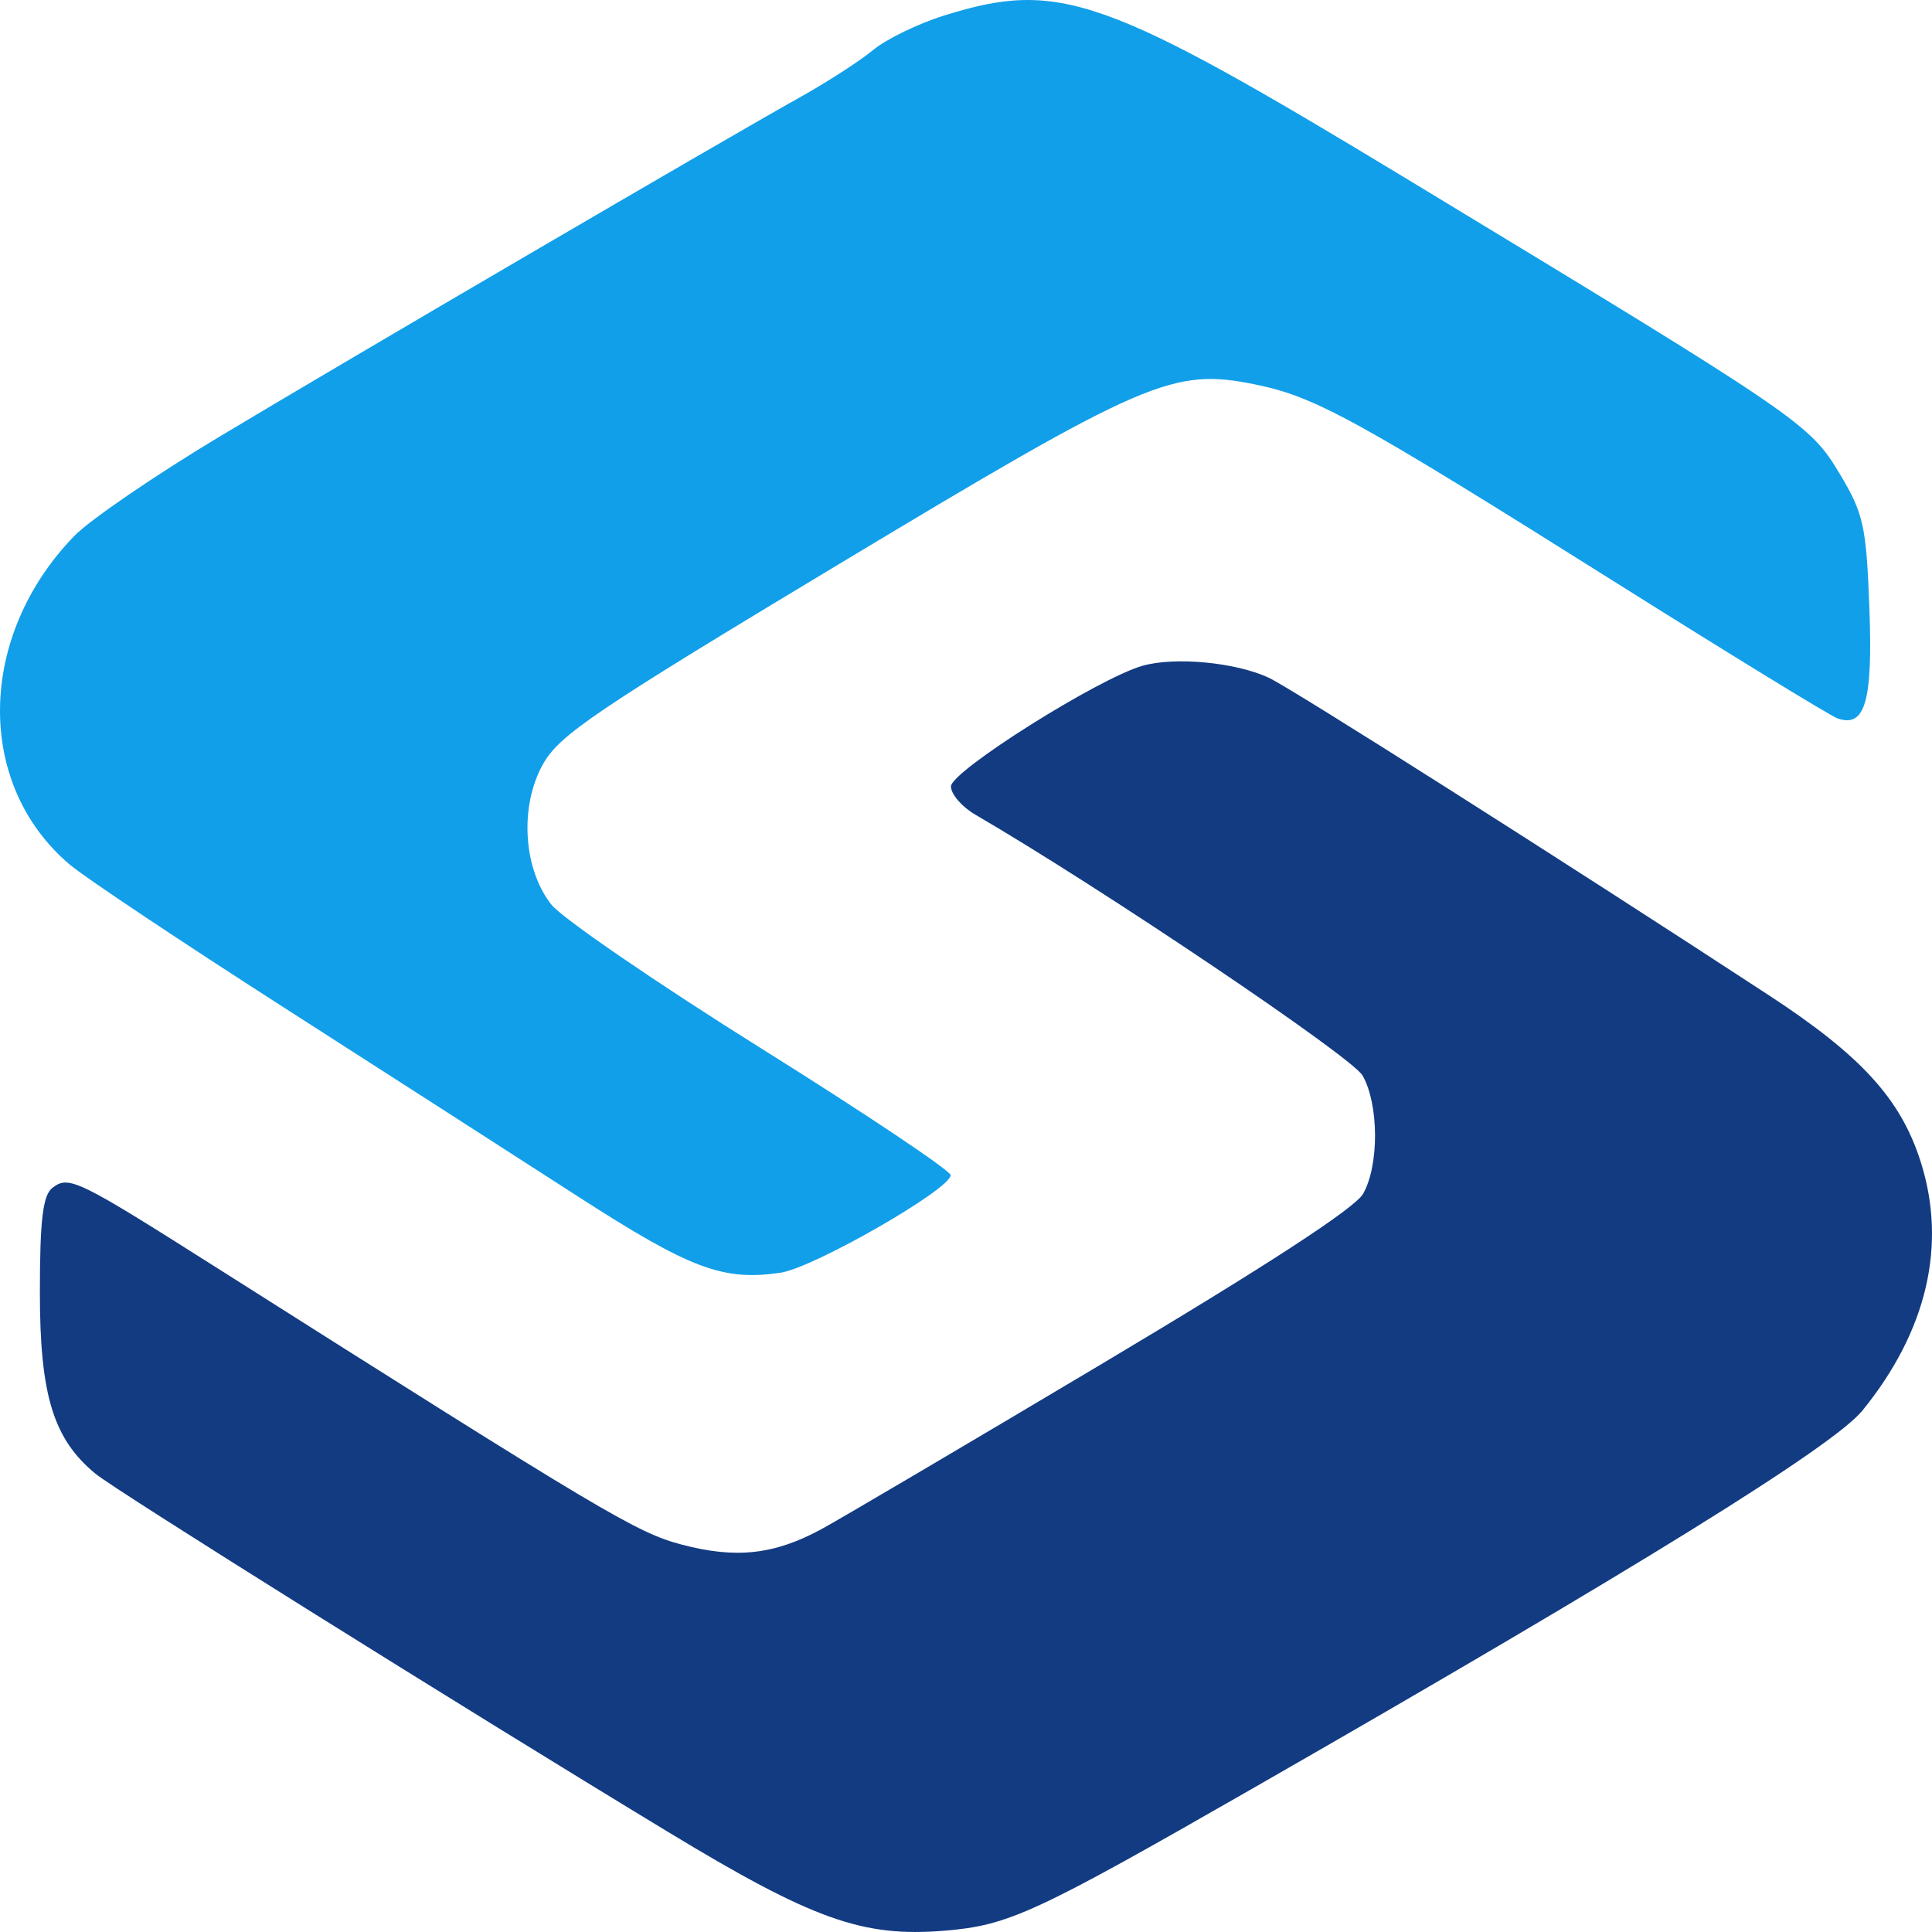
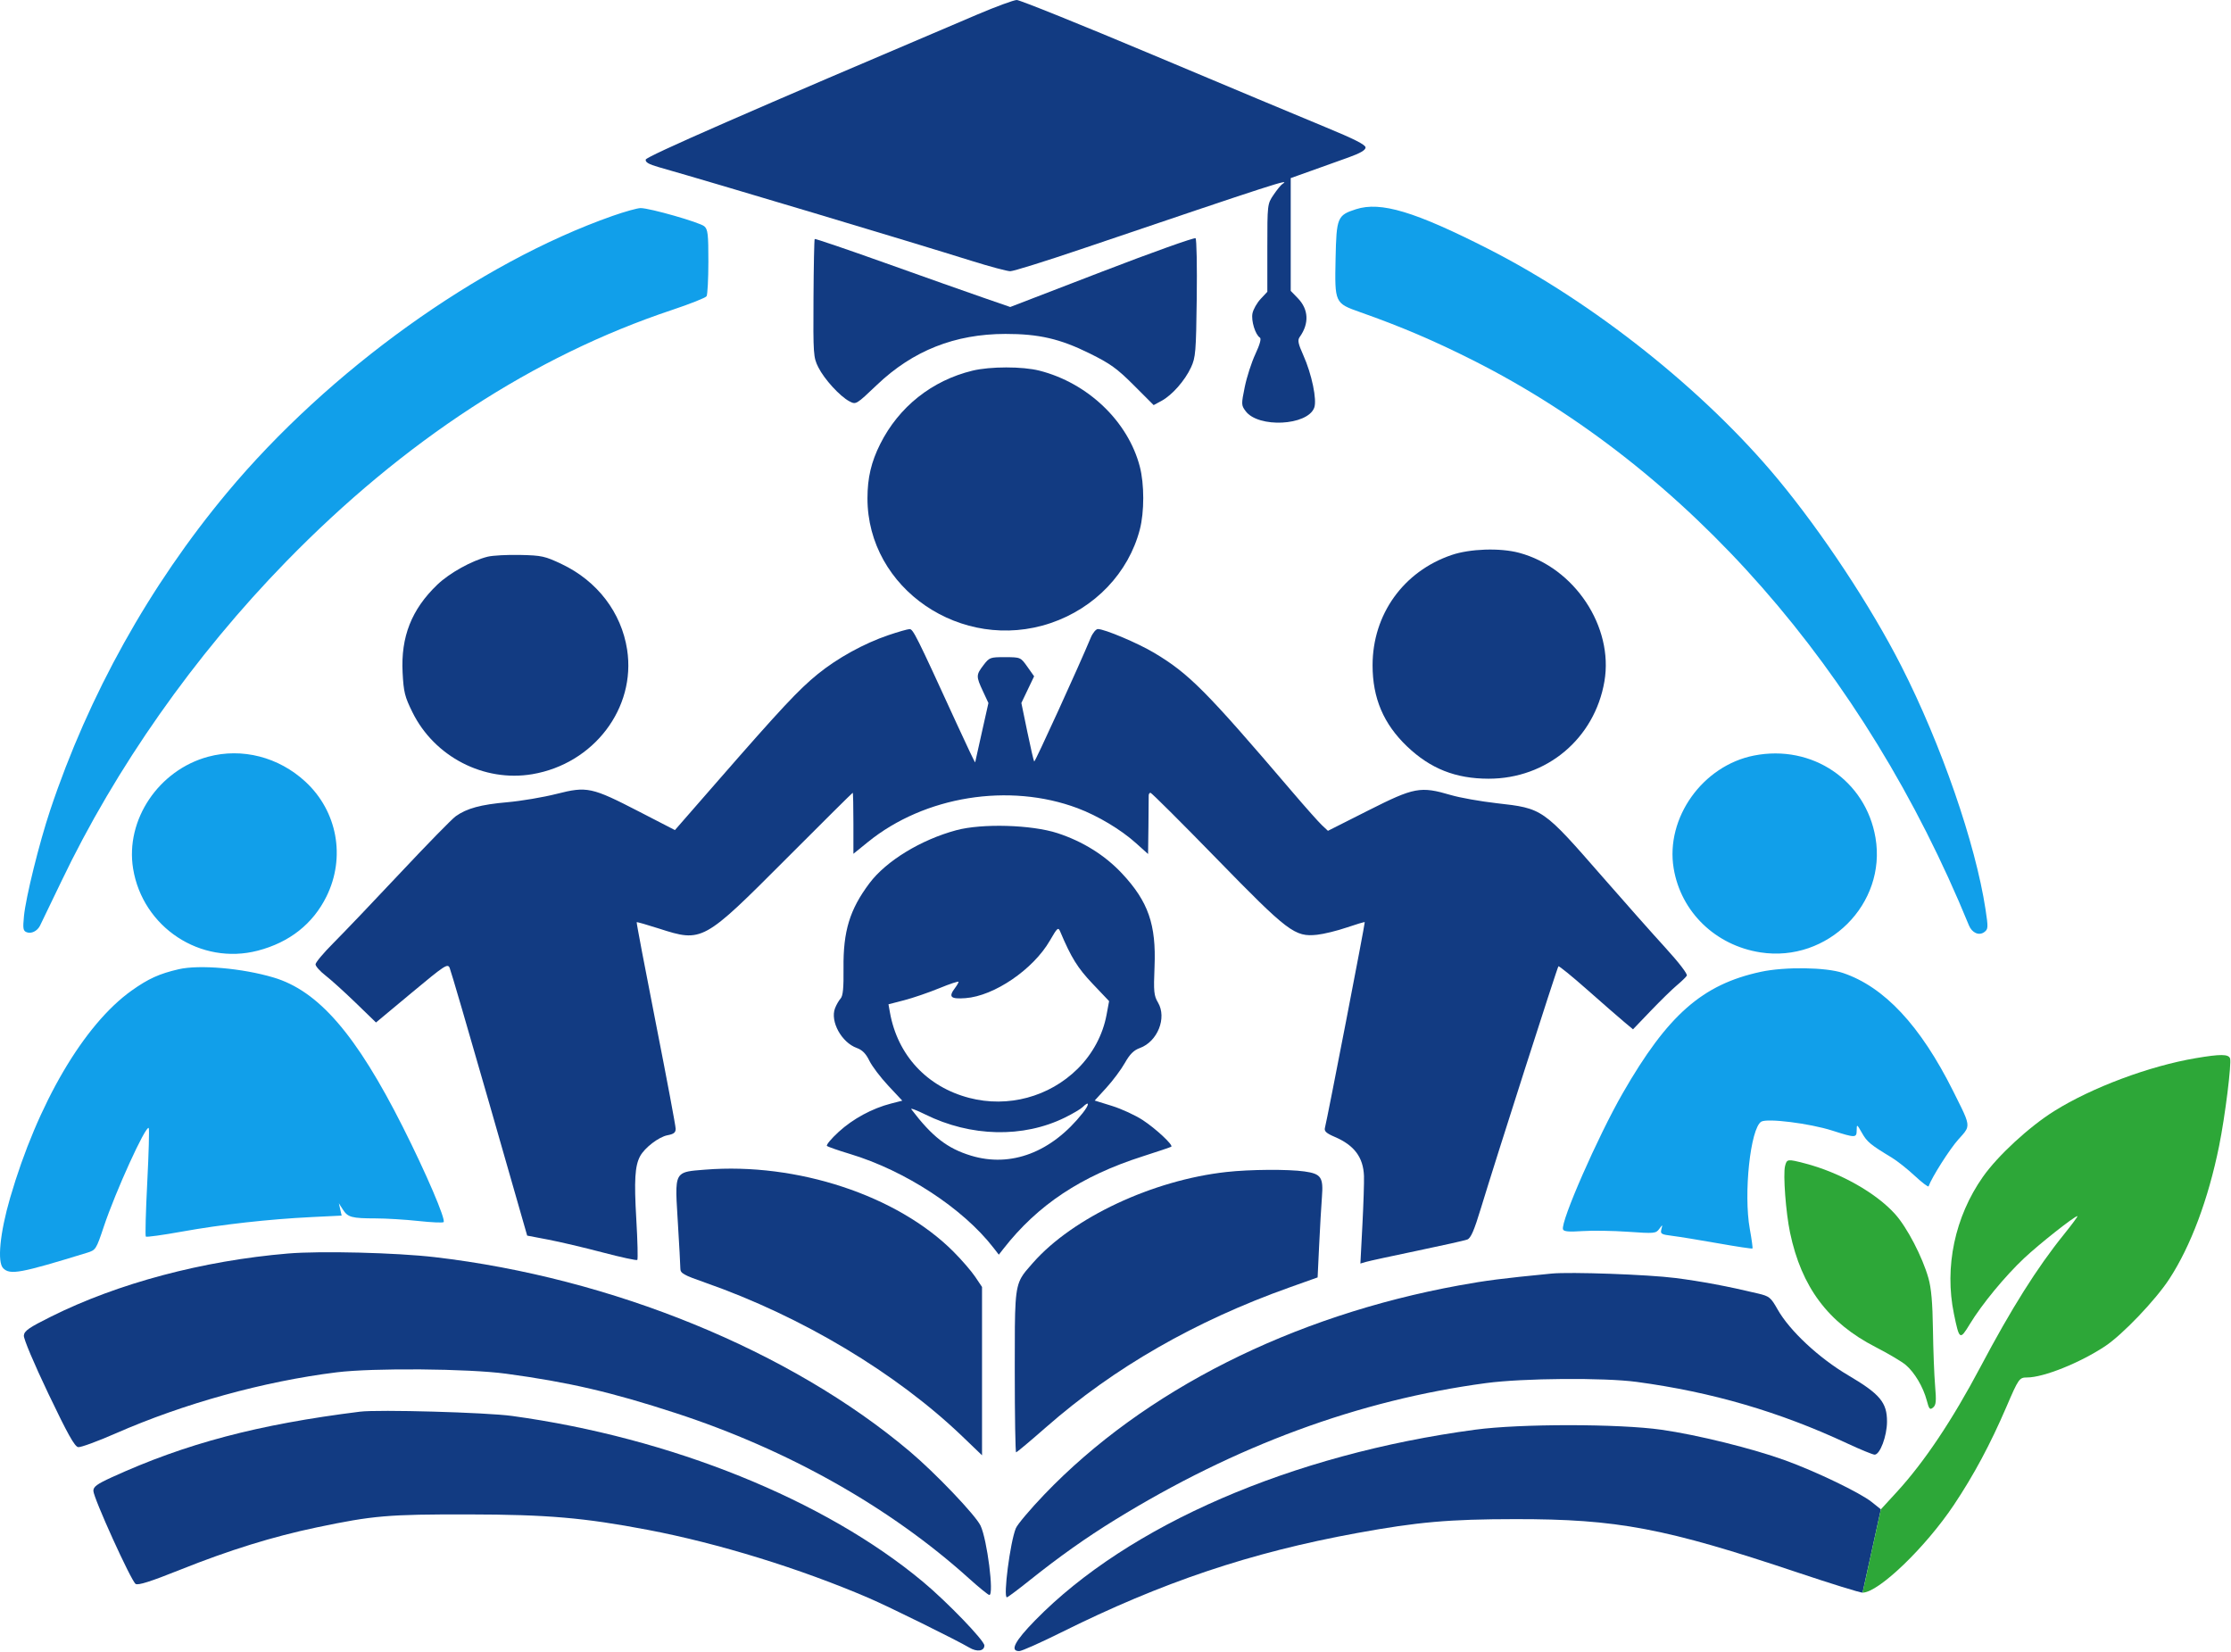
- <svg xmlns="http://www.w3.org/2000/svg" width="70" height="70" viewBox="0 0 70 70" fill="none">
-   <path d="M41.388 24.125C39.777 24.588 34.455 27.943 34.455 28.494C34.455 28.774 34.851 29.234 35.336 29.516C39.874 32.156 48.981 38.291 49.368 38.968C49.963 40.012 49.973 42.226 49.387 43.254C49.089 43.777 45.898 45.854 39.925 49.414C34.968 52.367 30.386 55.068 29.742 55.415C28.044 56.33 26.664 56.481 24.709 55.966C23.066 55.533 21.954 54.871 7.79 45.894C2.807 42.735 2.499 42.585 1.906 43.032C1.553 43.297 1.445 44.185 1.445 46.832C1.445 50.553 1.935 52.145 3.464 53.4C4.224 54.022 16.617 61.776 24.199 66.371C29.449 69.553 31.251 70.197 34.217 69.953C36.544 69.762 37.474 69.334 45.351 64.819C59.248 56.853 66.423 52.408 67.481 51.105C69.824 48.221 70.552 45.092 69.583 42.07C68.857 39.807 67.427 38.242 64.083 36.056C56.755 31.263 46.817 24.953 45.974 24.558C44.775 23.996 42.562 23.787 41.388 24.125Z" fill="#123B82" />
-   <path d="M34.197 0.566C33.262 0.859 32.108 1.42 31.633 1.813C31.158 2.206 29.976 2.971 29.006 3.512C26.219 5.069 12.604 13.029 7.944 15.826C5.614 17.225 3.248 18.843 2.689 19.421C-0.836 23.06 -0.904 28.428 2.536 31.333C3.082 31.794 6.557 34.113 10.259 36.487C13.96 38.86 18.77 41.951 20.947 43.355C25.013 45.976 26.193 46.42 28.28 46.113C29.475 45.937 34.425 43.099 34.444 42.58C34.45 42.419 31.354 40.347 27.564 37.976C23.775 35.604 20.36 33.263 19.975 32.773C18.951 31.47 18.819 29.205 19.677 27.681C20.27 26.626 21.567 25.75 30.368 20.456C41.526 13.743 42.496 13.324 45.471 13.928C47.646 14.369 49.099 15.167 58.501 21.08C62.687 23.713 66.321 25.94 66.576 26.029C67.579 26.378 67.858 25.414 67.731 22.029C67.621 19.058 67.521 18.608 66.655 17.165C65.562 15.342 65.28 15.151 51.01 6.505C39.986 -0.173 38.376 -0.742 34.197 0.566Z" fill="#119FEA" />
+ <svg xmlns="http://www.w3.org/2000/svg" width="954" height="706" viewBox="0 0 954 706" fill="none">
+   <path d="M379.927 271.56C369.442 275.119 358.104 281.367 349.636 288.251C341.557 294.819 333.976 302.922 307.13 333.688L288.608 354.915L273.384 347.066C252.959 336.536 251.07 336.13 237.963 339.453C232.299 340.889 222.842 342.486 216.947 343.004C205.576 344.002 199.624 345.618 194.88 348.995C193.278 350.136 182.634 361.017 171.228 373.174C159.822 385.332 146.988 398.78 142.708 403.06C138.429 407.339 134.927 411.505 134.927 412.317C134.927 413.129 136.84 415.275 139.177 417.086C141.514 418.896 147.332 424.158 152.104 428.779L160.781 437.181L176.06 424.449C190.146 412.712 191.411 411.88 192.266 413.795C192.775 414.937 200.445 441.17 209.31 472.09L225.427 528.308L234.427 530.025C239.377 530.97 249.847 533.435 257.693 535.503C265.539 537.572 272.21 539.013 272.517 538.706C272.823 538.399 272.631 530.567 272.09 521.302C271.118 504.671 271.491 498.48 273.714 494.349C275.66 490.732 281.723 486.091 285.406 485.4C288.134 484.888 288.925 484.258 288.919 482.601C288.915 481.424 285.104 461.135 280.451 437.514C275.797 413.893 272.108 394.448 272.252 394.303C272.397 394.159 276.658 395.373 281.721 397.001C300.351 402.992 300.634 402.837 336.385 366.993C351.762 351.576 364.475 338.962 364.635 338.962C364.796 338.962 364.927 344.832 364.927 352.007V365.053L371.177 359.987C395.347 340.394 431.527 334.571 460.802 345.56C469.47 348.814 479.315 354.708 485.755 360.497L490.927 365.147L491.085 353.305C491.171 346.791 491.221 340.9 491.196 340.212C491.17 339.525 491.514 338.962 491.959 338.962C492.404 338.962 505.067 351.581 520.098 367.003C550.827 398.533 553.684 400.698 563.215 399.674C566.082 399.366 571.779 397.97 575.876 396.57C579.973 395.171 583.44 394.141 583.581 394.282C583.811 394.512 567.669 477.888 566.544 482.28C566.188 483.672 567.173 484.566 570.753 486.097C579.098 489.667 582.953 494.82 583.252 502.808C583.348 505.368 583.043 514.839 582.573 523.856L581.72 540.249L584.073 539.551C585.368 539.167 595.202 537.027 605.927 534.796C616.652 532.566 626.327 530.398 627.427 529.98C628.95 529.401 630.359 526.147 633.333 516.341C639.516 495.955 665.88 413.676 666.394 413.162C666.649 412.907 672.143 417.37 678.603 423.08C685.063 428.79 692.135 434.957 694.319 436.785L698.29 440.107L705.859 432.212C710.021 427.869 715.038 422.967 717.007 421.319C718.975 419.671 720.905 417.806 721.295 417.175C721.715 416.496 717.984 411.626 712.157 405.245C706.741 399.314 694.651 385.687 685.289 374.962C659.645 345.582 659.76 345.662 639.927 343.417C633.052 342.639 624.277 341.076 620.427 339.944C607.372 336.107 604.793 336.586 585.135 346.506L567.843 355.232L565.295 352.847C563.893 351.535 558.174 345.105 552.586 338.558C515.639 295.267 508.449 288.033 493.493 279.105C486.563 274.968 472.34 268.962 469.473 268.962C468.637 268.962 467.252 270.65 466.394 272.712C461.362 284.808 442.576 325.944 442.237 325.606C442.015 325.384 440.689 319.659 439.291 312.885L436.747 300.569L442.2 289.161L439.313 285.083C436.436 281.017 436.406 281.005 429.796 280.983C423.407 280.963 423.069 281.087 420.546 284.395C417.353 288.581 417.34 289.16 420.304 295.524L422.661 300.587L419.872 313.024C418.337 319.865 417.042 325.687 416.992 325.962C416.943 326.237 413.399 318.812 409.117 309.462C391.827 271.708 390.458 268.962 388.942 268.988C388.109 269.002 384.052 270.159 379.927 271.56Z" fill="#123B82" />
+   <path fill-rule="evenodd" clip-rule="evenodd" d="M417.927 6.197C320.155 47.723 276.388 66.869 276.121 68.229C275.898 69.359 277.409 70.243 281.621 71.445C307.644 78.874 388.753 103.17 415.511 111.551C423.256 113.977 430.681 115.964 432.011 115.966C433.34 115.968 447.027 111.701 462.427 106.485C546.503 78.005 552.246 76.149 548.304 78.727C547.686 79.131 545.999 81.212 544.554 83.352C541.95 87.208 541.927 87.403 541.927 105.996V124.75L539.059 127.821C537.482 129.509 535.912 132.285 535.572 133.988C534.944 137.127 536.795 143.144 538.763 144.361C539.422 144.768 538.713 147.331 536.823 151.37C535.185 154.871 533.136 161.21 532.27 165.456C530.755 172.883 530.77 173.275 532.657 175.802C538.082 183.069 559.05 182.029 561.97 174.349C563.231 171.031 560.928 159.944 557.297 151.852C555.097 146.949 554.795 145.44 555.748 144.112C559.89 138.341 559.604 132.287 554.963 127.499L551.927 124.367V76.151L560.677 73.026C565.49 71.307 572.69 68.729 576.677 67.297C581.664 65.507 583.927 64.183 583.927 63.057C583.927 61.879 579.054 59.414 566.52 54.254C556.946 50.313 523.915 36.485 493.119 23.525C462.322 10.565 436.068 -0.021 434.776 3.11902e-05C433.484 0.021 425.902 2.81 417.927 6.197Z" fill="#123B82" />
+   <path fill-rule="evenodd" clip-rule="evenodd" d="M415.843 158.484C398.506 162.694 384.346 173.953 376.372 189.871C372.545 197.51 370.953 204.288 370.939 213.002C370.878 251.712 411.252 279.242 449.262 266.411C468.179 260.024 482.576 244.923 487.399 226.41C489.355 218.9 489.354 207.02 487.396 199.504C482.359 180.165 465.172 163.74 444.467 158.477C437.23 156.637 423.436 156.641 415.843 158.484Z" fill="#123B82" />
+   <path fill-rule="evenodd" clip-rule="evenodd" d="M208.512 238.028C201.737 239.709 192.169 245.029 186.989 249.996C175.986 260.546 171.357 272.281 172.159 287.6C172.594 295.921 173.086 297.899 176.375 304.554C185.78 323.584 206.951 334.515 227.626 331.017C253.908 326.569 272.035 302.746 268.164 277.739C265.71 261.885 255.413 248.421 240.222 241.202C233.024 237.782 231.661 237.481 222.427 237.277C216.927 237.156 210.665 237.494 208.512 238.028Z" fill="#123B82" />
+   <path fill-rule="evenodd" clip-rule="evenodd" d="M620.699 237.307C600.094 244.329 586.927 262.714 586.927 284.462C586.927 298.514 591.629 309.558 601.701 319.165C611.659 328.663 622.427 332.929 636.495 332.95C661.391 332.987 681.876 315.793 686.068 291.342C690.073 267.988 673.26 242.663 649.559 236.352C641.426 234.187 628.61 234.61 620.699 237.307Z" fill="#123B82" />
+   <path fill-rule="evenodd" clip-rule="evenodd" d="M408.927 354.969C393.781 359.047 378.948 368.098 371.796 377.625C363.352 388.875 360.524 398.127 360.698 413.94C360.792 422.436 360.467 425.813 359.446 426.942C358.687 427.78 357.611 429.664 357.054 431.129C354.925 436.728 359.863 445.725 366.353 448.071C368.723 448.929 370.273 450.494 371.74 453.513C372.872 455.845 376.505 460.645 379.813 464.181L385.827 470.61L381.004 471.846C372.974 473.904 364.743 478.356 358.625 483.952C355.434 486.87 353.184 489.576 353.625 489.966C354.066 490.355 358.477 491.893 363.427 493.383C386.991 500.475 411.757 516.652 424.782 533.461L427.106 536.459L429.057 533.961C443.741 515.153 462.294 502.837 488.628 494.417C495.118 492.342 500.621 490.484 500.859 490.288C501.737 489.564 494.247 482.581 488.672 478.928C485.507 476.853 479.583 474.121 475.507 472.856L468.098 470.556L473.109 465.073C475.865 462.057 479.417 457.292 481.001 454.485C483.126 450.719 484.805 449.046 487.402 448.107C494.974 445.369 499.044 435.215 495.188 428.681C493.412 425.67 493.252 424.025 493.692 413.335C494.436 395.277 491.012 385.471 479.767 373.45C472.508 365.69 463.008 359.754 452.205 356.229C441.153 352.623 419.936 352.005 408.927 354.969ZM412.846 426.774C425.098 425.888 441.821 414.49 448.927 402.183C452.12 396.652 452.507 396.311 453.344 398.292C458.078 409.49 460.799 413.874 467.195 420.607L474.264 428.049L473.174 433.907C471.575 442.51 467.2 450.663 460.781 457.006C448.639 469.005 430.998 473.736 414.462 469.429C396.385 464.721 383.826 451.205 380.552 432.934L379.92 429.407L386.673 427.656C390.388 426.694 397.139 424.381 401.677 422.517C406.215 420.653 409.913 419.429 409.895 419.795C409.878 420.162 409.203 421.336 408.395 422.403C405.464 426.279 406.44 427.238 412.846 426.774ZM455.41 477.816C458.719 476.181 462.086 474.196 462.891 473.403C465.919 470.423 465.975 472.114 462.974 475.903C449.676 492.693 432.325 499.315 415.233 494.123C405.077 491.039 398.604 486.01 389.701 474.289C389.211 473.644 391.874 474.633 395.619 476.488C415.106 486.138 437.546 486.636 455.41 477.816Z" fill="#123B82" />
+   <path fill-rule="evenodd" clip-rule="evenodd" d="M289.837 522.363C290.437 532.08 290.927 541.078 290.927 542.359C290.927 544.421 292.164 545.122 301.677 548.455C342.873 562.886 383.322 587.096 411.611 614.254L419.927 622.238V550.263L416.997 545.9C415.386 543.501 411.223 538.687 407.747 535.203C383.742 511.143 340.822 496.961 301.527 500.105C301.334 500.12 301.145 500.136 300.957 500.15L300.521 500.185C295.494 500.582 292.573 500.812 290.964 502.385C288.732 504.568 289.028 509.337 289.736 520.724C289.769 521.256 289.803 521.802 289.837 522.363Z" fill="#123B82" />
+   <path fill-rule="evenodd" clip-rule="evenodd" d="M524.427 501.108C492.89 504.593 458.762 520.598 441.771 539.869L441.543 540.128L441.441 540.242L441.087 540.643C439.208 542.766 437.821 544.333 436.798 546.109C433.921 551.106 433.922 557.761 433.927 583.136L433.927 584.407L433.927 586.422C433.927 605.419 434.185 620.962 434.501 620.962C434.817 620.962 440.59 616.125 447.33 610.212C476.363 584.743 511.054 564.829 551.427 550.454L563.427 546.182L564.089 532.322C564.453 524.699 564.985 515.47 565.272 511.812C565.935 503.357 564.933 501.884 557.823 500.874C550.799 499.877 534.537 499.99 524.427 501.108Z" fill="#123B82" />
+   <path fill-rule="evenodd" clip-rule="evenodd" d="M663.427 544.543C641.901 546.659 635.64 547.459 623.927 549.594C552.52 562.605 489.15 594.556 446.533 639.035C440.542 645.289 435.075 651.768 434.384 653.434C431.967 659.261 428.9 682.962 430.563 682.962C430.912 682.962 435.3 679.682 440.313 675.672C452.828 665.663 464.497 657.402 476.927 649.751C528.385 618.077 581.095 598.661 635.427 591.367C651.23 589.245 685.922 588.975 699.927 590.864C732.048 595.197 760.843 603.607 789.816 617.117C795.53 619.782 800.84 621.962 801.615 621.962C803.908 621.962 806.881 614.038 806.905 607.862C806.937 599.671 803.887 596.024 790.33 588.044C777.806 580.672 765.281 568.994 760.134 559.89C757.195 554.691 756.632 554.234 751.706 553.055C738.826 549.973 727.566 547.86 716.427 546.435C704.748 544.941 671.464 543.753 663.427 544.543Z" fill="#123B82" />
+   <path fill-rule="evenodd" clip-rule="evenodd" d="M123.161 535.96C86.725 539.027 50.493 548.665 21.927 562.889C12.332 567.667 10.389 569.017 10.198 571.039C10.066 572.434 14.527 583.007 20.714 595.962C28.922 613.151 31.927 618.529 33.443 618.747C34.534 618.904 41.727 616.269 49.427 612.891C78.658 600.068 112.822 590.623 143.927 586.764C159.525 584.83 200.217 585.163 216.427 587.358C243.173 590.98 261.401 595.21 288.927 604.185C336.87 619.817 380.556 644.44 414.311 674.857C418.647 678.765 422.585 681.962 423.061 681.962C425.122 681.962 422.109 658.255 419.294 652.323C417.164 647.834 399.994 629.84 388.962 620.534C337.986 577.534 261.748 546.363 185.927 537.518C169.426 535.593 137.065 534.79 123.161 535.96Z" fill="#123B82" />
+   <path fill-rule="evenodd" clip-rule="evenodd" d="M153.927 603.587C110.316 609.028 79.381 617.206 47.803 631.64C41.462 634.539 39.927 635.667 39.927 637.43C39.927 640.405 56.104 676.04 57.997 677.234C59.083 677.919 64.399 676.23 76.967 671.205C98.059 662.772 116.675 656.996 135.427 653.066C159.606 647.999 165.945 647.458 200.427 647.517C234.055 647.575 249.69 648.92 276.927 654.099C307.154 659.846 342.191 670.656 371.63 683.318C380.131 686.974 409.102 701.271 414.509 704.477C417.799 706.429 420.927 705.975 420.927 703.545C420.927 701.451 405.058 684.989 394.739 676.378C352.644 641.251 286.898 614.711 218.927 605.408C207.884 603.897 161.793 602.605 153.927 603.587Z" fill="#123B82" />
+   <path fill-rule="evenodd" clip-rule="evenodd" d="M763.307 498.584C762.414 502.14 763.64 518.468 765.443 527.039C770.345 550.34 781.695 565.52 802.021 575.962C807.4 578.724 813.188 582.152 814.884 583.579C818.669 586.764 822.386 593.03 823.904 598.786C824.893 602.539 825.249 602.939 826.601 601.817C827.888 600.749 828.039 599.13 827.468 592.493C827.088 588.076 826.674 577.262 826.548 568.462C826.384 556.976 825.838 550.769 824.613 546.462C822.025 537.36 815.487 524.801 810.38 519.121C802.17 509.99 786.712 501.293 771.841 497.44C764.328 495.493 764.074 495.527 763.307 498.584Z" fill="#2DA738" />
+   <path fill-rule="evenodd" clip-rule="evenodd" d="M796.459 680.962C795.317 680.962 782.918 677.12 768.905 672.425C711.958 653.343 691.598 649.49 647.927 649.531C619.61 649.557 606.286 650.729 580.275 655.48C534.659 663.812 496.924 676.497 453.573 698.072C444.853 702.411 436.866 705.962 435.823 705.962C431.716 705.962 433.915 701.717 442.638 692.803C482.522 652.045 552.438 621.77 630.927 611.271C650.091 608.708 692.237 608.726 710.427 611.306C725.769 613.482 749.404 619.327 763.427 624.414C776.589 629.188 795.431 638.264 800.355 642.201L804.282 645.342L796.459 680.962Z" fill="#123B82" />
+   <path fill-rule="evenodd" clip-rule="evenodd" d="M948.912 489.995C944.295 512.751 936.81 532.744 927.634 546.829C921.782 555.812 907.63 570.637 900.197 575.571C889.448 582.706 873.846 588.962 866.803 588.962C863.482 588.962 863.192 589.373 857.992 601.462C851.093 617.5 844.076 630.61 835.556 643.375C823.386 661.613 803.259 680.962 796.459 680.962L804.282 645.342L811.109 637.902C822.845 625.113 834.818 607.217 846.864 584.462C860.087 559.483 871.095 541.998 882.458 527.924C885.993 523.545 888.636 519.962 888.332 519.962C887.104 519.962 872.027 531.871 865.544 537.962C857.374 545.638 847.49 557.627 842.33 566.122C838.073 573.13 837.835 572.978 835.518 561.754C831.383 541.722 835.918 520.256 847.887 503.213C854.255 494.146 867.674 481.767 878.424 475.043C894.532 464.968 919.094 455.79 938.927 452.436C949.493 450.648 952.876 450.665 953.583 452.507C954.329 454.451 951.473 477.37 948.912 489.995Z" fill="#2DA738" />
+   <path fill-rule="evenodd" clip-rule="evenodd" d="M579.85 89.451C571.858 92.019 571.473 92.951 571.106 110.63C570.712 129.55 570.753 129.638 581.62 133.471C599.086 139.631 613.32 145.703 629.927 154.077C721.689 200.347 797.249 286.445 841.933 395.65C843.25 398.871 846.233 400.19 848.481 398.546C850.185 397.3 850.223 396.634 849.036 388.835C844.748 360.666 830.088 318.313 813.022 284.789C799.997 259.204 779.194 227.71 760.217 204.847C728.808 167.005 681.416 129.322 636.484 106.463C604.972 90.432 590.411 86.058 579.85 89.451ZM261.927 92.321C204.714 112.432 140.574 158.481 97.06 210.687C63.871 250.505 37.925 297.087 21.455 346.424C16.776 360.438 11.027 383.656 10.247 391.689C9.724 397.07 9.884 398.008 11.42 398.598C13.363 399.343 15.857 398.147 17.057 395.895C17.477 395.107 21.587 386.579 26.192 376.944C49.501 328.166 83.041 280.443 122.345 240.127C172.744 188.431 228.291 152.215 287.401 132.514C295.086 129.952 301.717 127.317 302.135 126.659C302.554 126.001 302.903 119.344 302.912 111.867C302.925 100.151 302.685 98.063 301.177 96.759C299.223 95.069 277.826 88.954 273.927 88.971C272.552 88.977 267.152 90.485 261.927 92.321ZM89.032 323.545C67.848 329.241 53.527 350.57 56.913 371.377C61.003 396.506 85.809 412.832 110.234 406.47C123.776 402.943 133.804 395.037 139.594 383.322C147.884 366.548 144.255 346.815 130.559 334.19C119.129 323.655 103.511 319.651 89.032 323.545ZM750.035 323.044C728.061 327.359 712.11 349.746 715.676 371.267C718.766 389.911 733.558 404.236 752.796 407.213C781.531 411.661 806.785 386.505 801.988 358.212C797.826 333.671 774.91 318.159 750.035 323.044ZM76.427 414.409C68.151 416.316 63.451 418.446 56.299 423.531C35.871 438.057 16.072 471.821 4.333 512.15C-0.023 527.113 -1.255 539.637 1.37 542.262C4.329 545.221 8.696 544.414 37.237 535.634C40.955 534.49 41.127 534.222 44.387 524.462C49.424 509.382 62.336 481.038 63.595 482.296C63.891 482.593 63.61 493.036 62.969 505.504C62.328 517.971 62.052 528.42 62.355 528.724C62.659 529.027 69.549 528.079 77.667 526.616C94.686 523.548 114.889 521.282 133.259 520.381L146.091 519.751L144.89 514.462L146.6 517.145C148.727 520.485 150.375 520.931 160.638 520.948C165.154 520.956 173.396 521.457 178.955 522.061C184.514 522.666 189.343 522.88 189.687 522.536C190.725 521.497 182.201 501.597 172.293 481.932C152.334 442.319 136.209 423.669 116.969 417.948C103.62 413.978 85.254 412.375 76.427 414.409ZM752.927 415.522C727.942 420.906 713.144 433.915 693.887 467.424C683.223 485.981 667.182 522.578 668.363 525.656C668.715 526.573 670.919 526.765 676.635 526.376C680.921 526.085 689.729 526.218 696.209 526.672C707.374 527.455 708.069 527.393 709.487 525.48C710.97 523.478 710.978 523.479 710.419 525.613C709.908 527.562 710.352 527.826 715.141 528.418C718.048 528.777 726.871 530.215 734.748 531.612C742.624 533.01 749.207 533.998 749.376 533.808C749.545 533.618 749.031 529.862 748.235 525.462C745.511 510.418 748.488 482.471 753.12 479.595C755.623 478.041 773.852 480.324 783.477 483.398C793.448 486.582 793.923 486.573 793.943 483.212C793.959 480.568 794.046 480.615 796.209 484.432C798.371 488.25 799.833 489.458 808.951 494.962C811.229 496.337 815.641 499.832 818.755 502.728C821.869 505.624 824.538 507.649 824.686 507.228C826.035 503.391 833.721 491.295 837.434 487.165C837.671 486.902 837.898 486.652 838.114 486.413C839.741 484.619 840.784 483.468 841.153 482.131C841.814 479.739 840.316 476.75 836.138 468.413C835.827 467.793 835.502 467.143 835.161 466.462C821.162 438.471 805.75 421.966 788.037 415.999C780.741 413.541 763.223 413.303 752.927 415.522Z" fill="#119FEA" />
+   <path d="M471.204 116.16L431.983 131.262L420.205 127.19C413.727 124.951 394.999 118.324 378.587 112.463C362.175 106.603 348.58 101.976 348.375 102.181C348.17 102.386 347.937 113.819 347.858 127.587C347.719 151.574 347.805 152.807 349.924 157.042C352.482 162.153 359.162 169.458 363.237 171.599C366.036 173.07 366.082 173.042 375.054 164.503C390.391 149.908 408.341 142.8 429.927 142.774C444.216 142.756 453.289 144.853 465.898 151.085C474.788 155.479 477.647 157.539 484.842 164.734L493.315 173.208L496.672 171.4C501.177 168.974 506.678 162.733 509.29 157.084C511.259 152.825 511.452 150.508 511.741 127.576C511.914 113.889 511.689 102.324 511.24 101.875C510.791 101.426 492.775 107.855 471.204 116.16Z" fill="#123B82" />
</svg>
